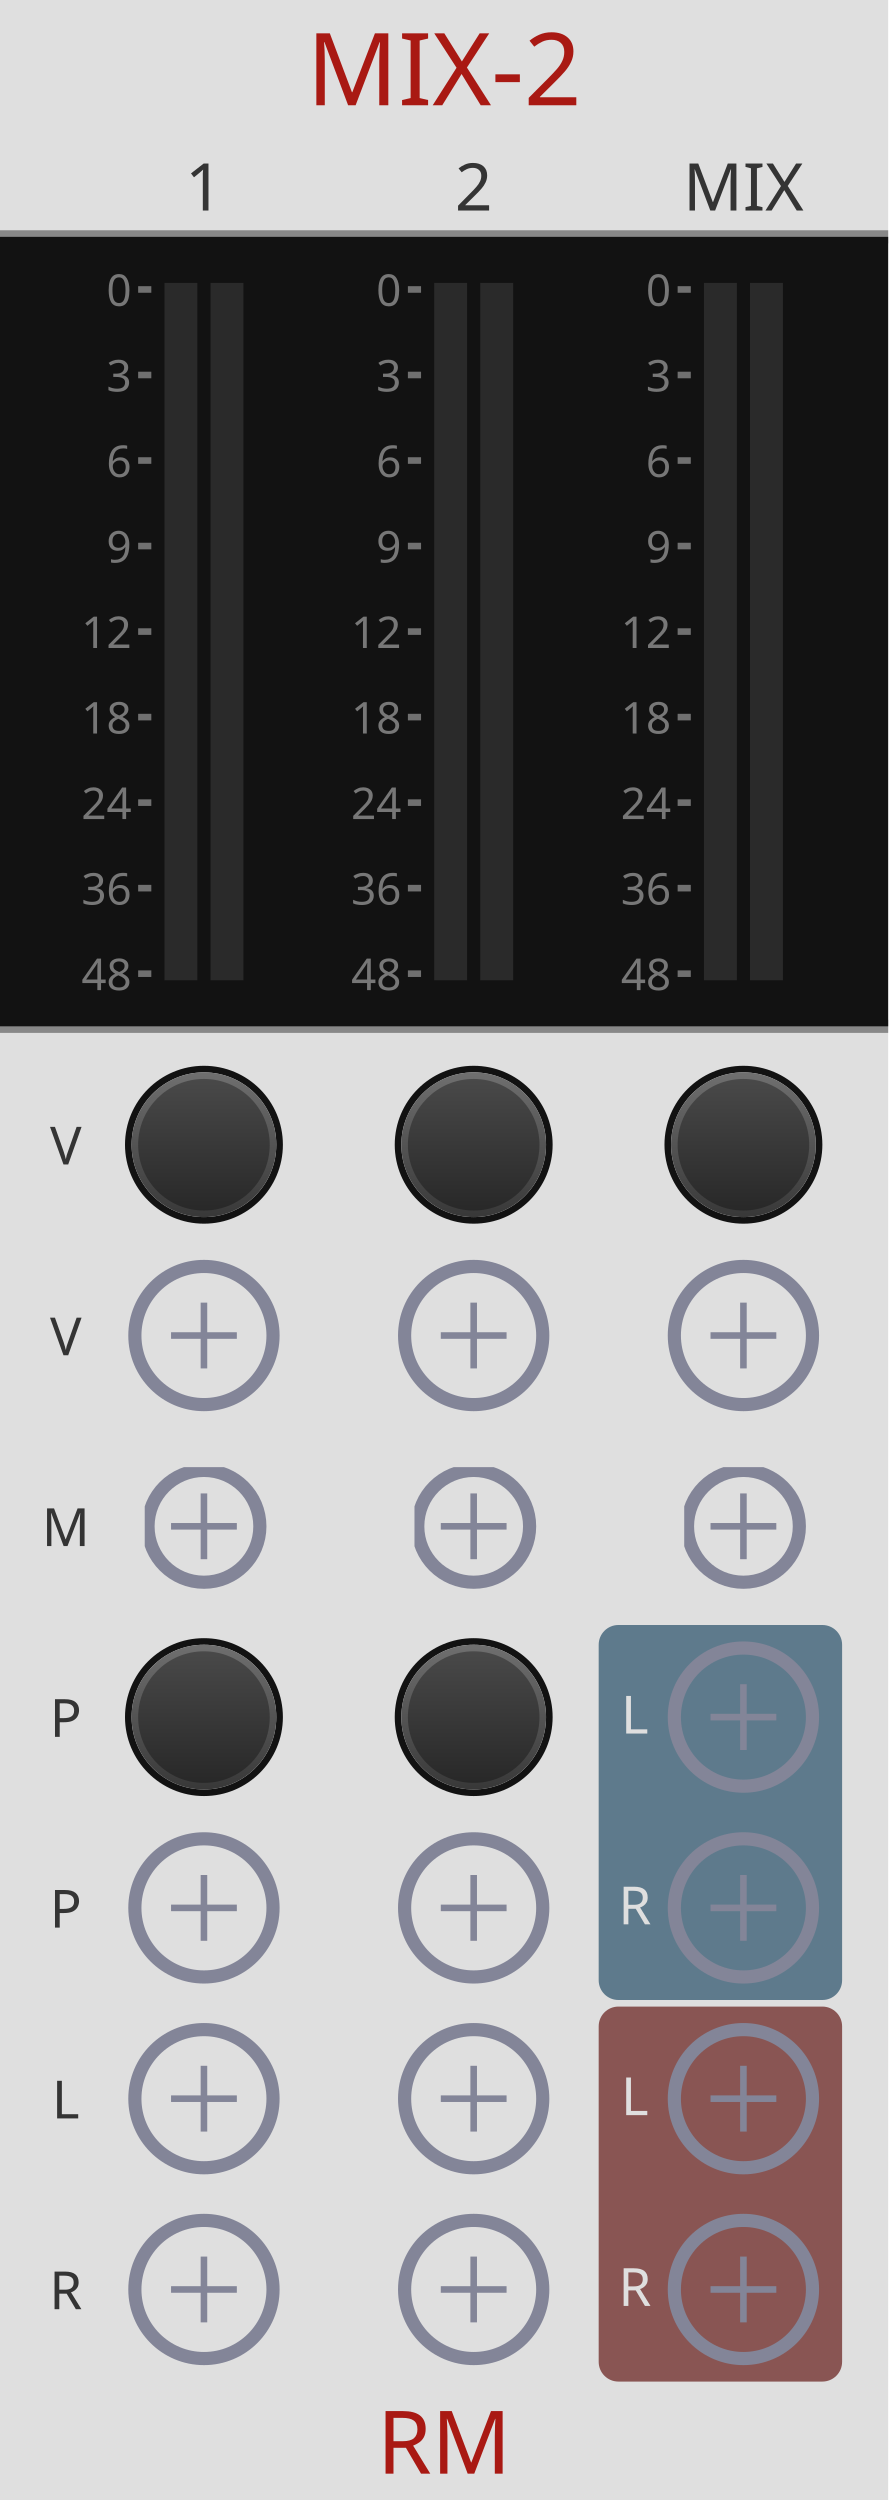
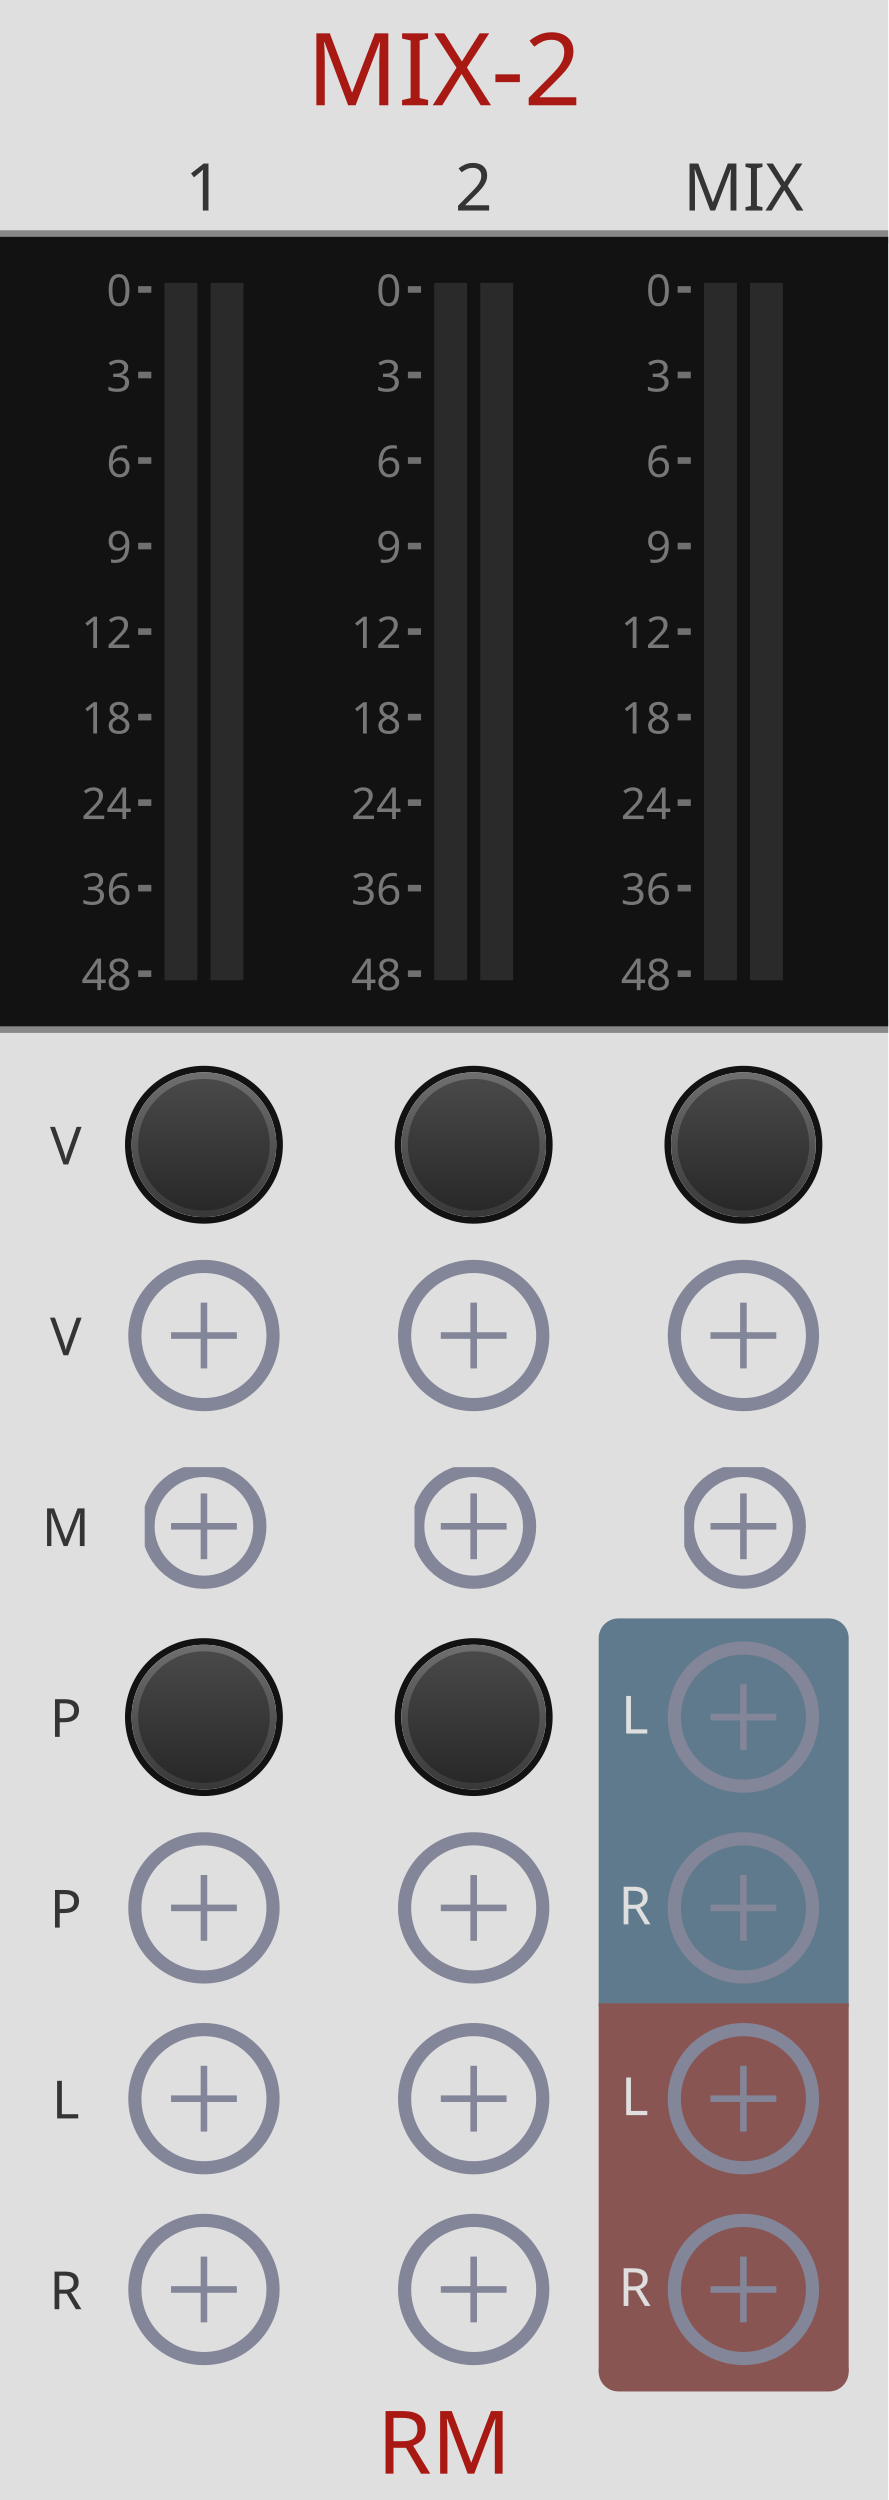
<svg xmlns="http://www.w3.org/2000/svg" xmlns:xlink="http://www.w3.org/1999/xlink" version="1.1" width="135" height="380" viewBox="0 0 135 380">
  <style>

    text.title {
      fill: #a91913;
      font-family: 'DIN Alternate';
      font-size: 11.5pt;
    }
    text.logo {
      fill: #a91913;
      font-family: 'DIN Alternate';
      font-size: 10pt;
    }
    text.big-label {
      fill: #343434;
      font-family: 'DIN Alternate';
      font-size: 7.5pt;
    }
    text.label {
      fill: #343434;
      font-family: 'DIN Alternate';
      font-size: 6pt;
    }
    text.white-label {
      fill: #dfdfdf;
      font-family: 'DIN Alternate';
      font-size: 6pt;
    }

    .background {
      fill: #dfdfdf;
    }
    .main-output {
      fill: #895553;
    }
    .alt-output {
      fill: #5e7a8c;
    }

    polyline.icon {
      stroke: #343434;
      stroke-width: 1.2;
      fill: none;
    }
    polyline.connect {
      stroke: #343434;
      stroke-width: 1;
      fill: none;
    }

    rect.lcd-bg {
      fill: #121212;
    }
    rect.lcd-bg-frame {
      fill: #888888;
    }
    rect.lcd-bg-accent {
      fill: #2a2a2a;
    }
    text.lcd-label {
      fill: #777777;
      font-family: 'Monaco';
      font-size: 5pt;
    }
    polyline.lcd-tick {
      stroke: #707070;
      stroke-width: 1;
      fill: none;
    }

    .blueprint {
      stroke: #838598;
      fill: none;
    }

  </style>
  <defs>
    <linearGradient id="smallKnobLight" x1="0%" y1="0%" x2="0%" y2="100%">
      <stop offset="0%" stop-color="#6f6f6f" />
      <stop offset="100%" stop-color="#383838" />
    </linearGradient>
    <linearGradient id="smallKnobDark" x1="0%" y1="0%" x2="0%" y2="100%">
      <stop offset="0%" stop-color="#494949" />
      <stop offset="100%" stop-color="#282828" />
    </linearGradient>
    <linearGradient id="bigKnobLight" x1="0%" y1="0%" x2="0%" y2="100%">
      <stop offset="0%" stop-color="#888" />
      <stop offset="100%" stop-color="#333" />
    </linearGradient>
    <linearGradient id="bigKnobDark" x1="0%" y1="0%" x2="0%" y2="100%">
      <stop offset="0%" stop-color="#5c5c5c" />
      <stop offset="100%" stop-color="#282828" />
    </linearGradient>
    <symbol id="knob18">
      <g transform="translate(9 9)">
        <circle r="8.5" stroke="#222" fill="none" />
        <circle r="8" fill="url('#smallKnobLight')" />
        <circle r="7" fill="url('#smallKnobDark')" />
      </g>
    </symbol>
    <symbol id="knob24">
      <g transform="translate(12 12)">
        <circle r="11.5" stroke="#121212" fill="none" />
        <circle r="11" fill="url('#smallKnobLight')" />
        <circle r="10" fill="url('#smallKnobDark')" />
      </g>
    </symbol>
    <symbol id="knob40">
      <g transform="translate(20 20)">
        <circle r="19.5" fill="url('#bigKnobDark')" />
        <circle r="17.5" fill="url('#bigKnobLight')" />
      </g>
    </symbol>
    <symbol id="toggleButton">
      <g transform="translate(9 9)">
        <polyline points="-5,0 5,0" stroke-width="1" class="blueprint" />
        <polyline points="0,-5 0,5" stroke-width="1" class="blueprint" />
        <circle cx="0" cy="0" r="8.5" stroke-width="2" class="blueprint" />
      </g>
    </symbol>
    <symbol id="port">
      <g transform="translate(12 12)">
        <polyline points="-5,0 5,0" stroke-width="1" class="blueprint" />
        <polyline points="0,-5 0,5" stroke-width="1" class="blueprint" />
        <circle cx="0" cy="0" r="10.5" stroke-width="2" class="blueprint" />
      </g>
    </symbol>
    <symbol id="hswitch14">
      <rect x="1" y="1" rx="2" width="20" height="12" stroke-width="2" class="blueprint" />
      <g transform="translate(12 7)">
        <polyline points="-5,0 5,0" stroke-width="1" class="blueprint" />
        <polyline points="0,-5 0,5" stroke-width="1" class="blueprint" />
      </g>
    </symbol>
    <symbol id="meter-strip">
      <g transform="translate(20 4)">
        <rect x="-6" y="-1" width="5" height="106" class="lcd-bg-accent" />
        <rect x="1" y="-1" width="5" height="106" class="lcd-bg-accent" />
        <g transform="translate(-11 2.5)">
          <text x="0" y="0" class="lcd-label" text-anchor="end">0</text>
          <text x="0" y="13" class="lcd-label" text-anchor="end">3</text>
          <text x="0" y="26" class="lcd-label" text-anchor="end">6</text>
          <text x="0" y="39" class="lcd-label" text-anchor="end">9</text>
          <text x="0" y="52" class="lcd-label" text-anchor="end">12</text>
          <text x="0" y="65" class="lcd-label" text-anchor="end">18</text>
          <text x="0" y="78" class="lcd-label" text-anchor="end">24</text>
          <text x="0" y="91" class="lcd-label" text-anchor="end">36</text>
          <text x="0" y="104" class="lcd-label" text-anchor="end">48</text>
        </g>
        <g transform="translate(-10 0)">
          <polyline points="0   0 2   0" class="lcd-tick" />
          <polyline points="0  13 2  13" class="lcd-tick" />
          <polyline points="0  26 2  26" class="lcd-tick" />
          <polyline points="0  39 2  39" class="lcd-tick" />
          <polyline points="0  52 2  52" class="lcd-tick" />
          <polyline points="0  65 2  65" class="lcd-tick" />
          <polyline points="0  78 2  78" class="lcd-tick" />
          <polyline points="0  91 2  91" class="lcd-tick" />
          <polyline points="0 104 2 104" class="lcd-tick" />
        </g>
      </g>
    </symbol>
  </defs>
  <rect class="background" width="100%" height="100%" />
  <text class="title" x="50%" y="16" text-anchor="middle">MIX-2</text>
  <text class="logo" x="50%" y="376" text-anchor="middle">RM</text>
  <rect x="0" y="35" width="100%" height="2" class="lcd-bg-frame" />
  <rect x="0" y="155" width="100%" height="2" class="lcd-bg-frame" />
  <rect x="0" y="36" width="100%" height="120" class="lcd-bg" />
  <g transform="translate(10 0)">
    <g transform="translate(0 174)">
      <text x="0" y="3" class="label" text-anchor="middle">V</text>
    </g>
    <g transform="translate(0 203)">
      <text x="0" y="3" class="label" text-anchor="middle">V</text>
    </g>
    <g transform="translate(0 232)">
      <text x="0" y="3" class="label" text-anchor="middle">M</text>
    </g>
    <g transform="translate(0 261)">
      <text x="0" y="3" class="label" text-anchor="middle">P</text>
    </g>
    <g transform="translate(0 290)">
      <text x="0" y="3" class="label" text-anchor="middle">P</text>
    </g>
    <g transform="translate(0 319)">
      <text x="0" y="3" class="label" text-anchor="middle">L</text>
    </g>
    <g transform="translate(0 348)">
      <text x="0" y="3" class="label" text-anchor="middle">R</text>
    </g>
  </g>
  <g transform="translate(31 32)">
    <text x="0" y="0" class="big-label" text-anchor="middle">1</text>
  </g>
  <g transform="translate(31 44)">
    <use xlink:href="#meter-strip" transform="translate(-20 -4)" />
  </g>
  <g transform="translate(31 174)">
    <use xlink:href="#knob24" transform="translate(-12 -12)" />
  </g>
  <g transform="translate(31 203)">
    <use xlink:href="#port" transform="translate(-12 -12)" />
  </g>
  <g transform="translate(31 232)">
    <use xlink:href="#toggleButton" transform="translate(-9 -9)" />
  </g>
  <g transform="translate(31 261)">
    <use xlink:href="#knob24" transform="translate(-12 -12)" />
  </g>
  <g transform="translate(31 290)">
    <use xlink:href="#port" transform="translate(-12 -12)" />
  </g>
  <g transform="translate(31 319)">
    <use xlink:href="#port" transform="translate(-12 -12)" />
  </g>
  <g transform="translate(31 348)">
    <use xlink:href="#port" transform="translate(-12 -12)" />
  </g>
  <g transform="translate(72 32)">
    <text x="0" y="0" class="big-label" text-anchor="middle">2</text>
  </g>
  <g transform="translate(72 44)">
    <use xlink:href="#meter-strip" transform="translate(-20 -4)" />
  </g>
  <g transform="translate(72 174)">
    <use xlink:href="#knob24" transform="translate(-12 -12)" />
  </g>
  <g transform="translate(72 203)">
    <use xlink:href="#port" transform="translate(-12 -12)" />
  </g>
  <g transform="translate(72 232)">
    <use xlink:href="#toggleButton" transform="translate(-9 -9)" />
  </g>
  <g transform="translate(72 261)">
    <use xlink:href="#knob24" transform="translate(-12 -12)" />
  </g>
  <g transform="translate(72 290)">
    <use xlink:href="#port" transform="translate(-12 -12)" />
  </g>
  <g transform="translate(72 319)">
    <use xlink:href="#port" transform="translate(-12 -12)" />
  </g>
  <g transform="translate(72 348)">
    <use xlink:href="#port" transform="translate(-12 -12)" />
  </g>
  <g transform="translate(113 32)">
    <text x="0" y="0" class="big-label" text-anchor="middle">MIX</text>
  </g>
  <g transform="translate(113 44)">
    <use xlink:href="#meter-strip" transform="translate(-20 -4)" />
  </g>
  <g transform="translate(113 174)">
    <use xlink:href="#knob24" transform="translate(-12 -12)" />
  </g>
  <g transform="translate(113 203)">
    <use xlink:href="#port" transform="translate(-12 -12)" />
  </g>
  <g transform="translate(113 232)">
    <use xlink:href="#toggleButton" transform="translate(-9 -9)" />
  </g>
  <g transform="translate(113 261)">
-     <rect x="-22" y="-14" width="37" height="57" rx="3" class="alt-output" />
+     <g transform="translate(-22 -15)">
+       <rect x="0" y="0" width="38" height="61.5" rx="3" class="alt-output" />
+     </g>
    <text x="-16.5" y="2.5" class="white-label" text-anchor="middle">L</text>
    <use xlink:href="#port" transform="translate(-12 -12)" />
  </g>
  <g transform="translate(113 290)">
    <text x="-16.5" y="2.5" class="white-label" text-anchor="middle">R</text>
    <use xlink:href="#port" transform="translate(-12 -12)" />
  </g>
  <g transform="translate(113 319)">
-     <rect x="-22" y="-14" width="37" height="57" rx="3" class="main-output" />
+     <g transform="translate(-22 -14.5)">
+       <rect x="0" y="0" width="38" height="56" class="main-output" />
+       <rect x="0" y="53" width="38" height="6" rx="3" class="main-output" />
+     </g>
    <text x="-16.5" y="2.5" class="white-label" text-anchor="middle">L</text>
    <use xlink:href="#port" transform="translate(-12 -12)" />
  </g>
  <g transform="translate(113 348)">
    <text x="-16.5" y="2.5" class="white-label" text-anchor="middle">R</text>
    <use xlink:href="#port" transform="translate(-12 -12)" />
  </g>
</svg>
